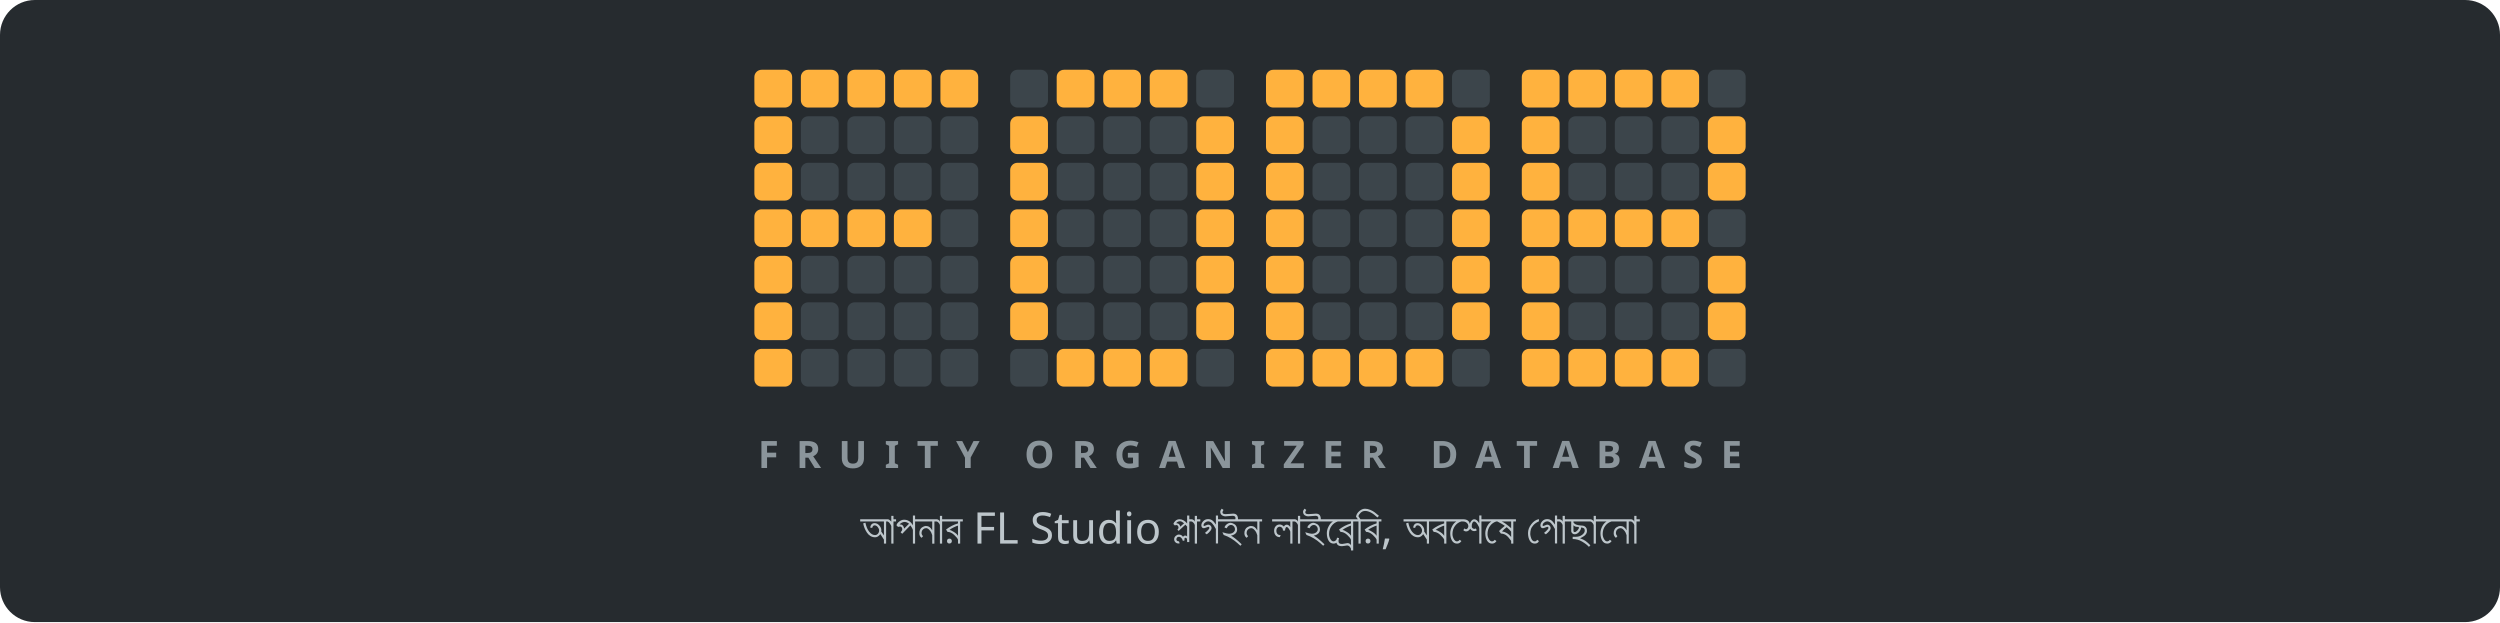
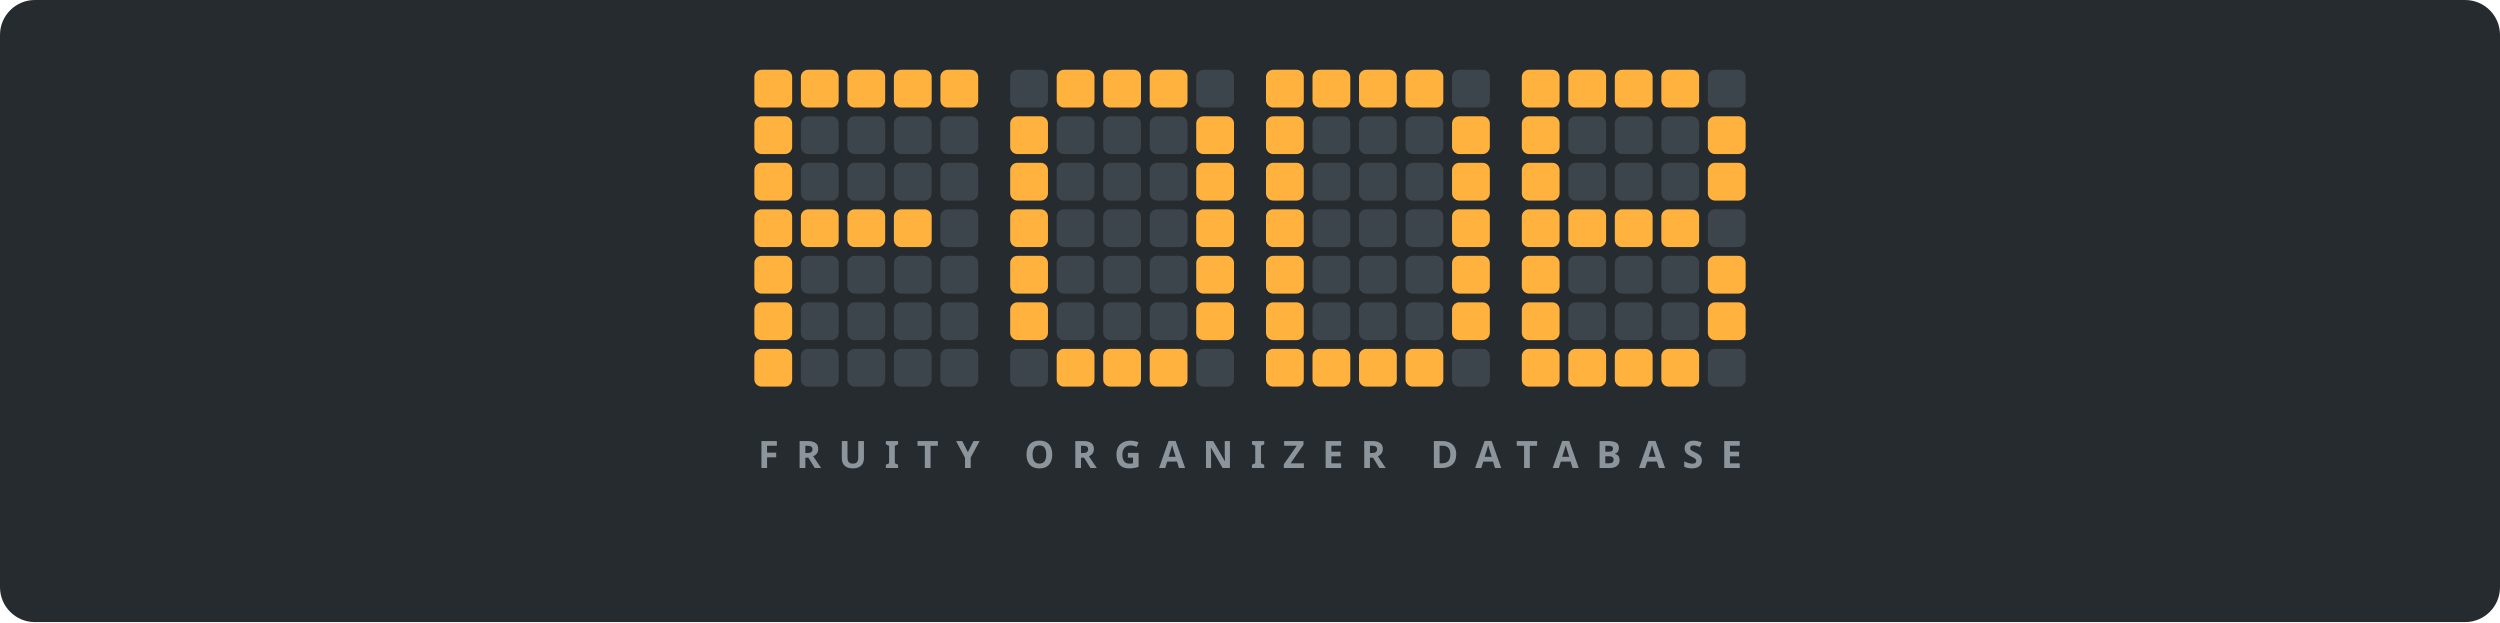
<svg xmlns="http://www.w3.org/2000/svg" viewBox="0 0 860 214" width="860" height="214" role="img" aria-label="FODB">
  <style>
.on{fill:#FFB23E;animation:hit 3.2s ease-out infinite}
.off{fill:#3C454B;animation:tick 3.2s ease-out infinite}
.title{font:600 13px Segoe UI, Noto Sans, Helvetica, Arial, sans-serif;letter-spacing:6px;fill:#8B959B}
- .tag{font:15px Segoe UI, Noto Sans, Helvetica, Arial, sans-serif;fill:#BDC6CB;animation:rise 1.1s ease-out both}
+ .tag{font:15px Segoe UI, Noto Sans, Helvetica, Arial, sans-serif;fill:#BDC6CB;opacity:0;animation:slogan 12s ease-in-out infinite both}
@keyframes hit{0%,100%{fill:#FFB23E;opacity:.86}4%{fill:#FFE3AE;opacity:1}20%{fill:#FFB23E;opacity:.86}}
@keyframes tick{0%,100%{fill:#3C454B}4%{fill:#6A747A}18%{fill:#3C454B}}
- @keyframes rise{from{opacity:0;transform:translateY(8px)}to{opacity:1;transform:none}}
- @media (prefers-reduced-motion:reduce){.on,.off,.tag{animation:none}}
+ @keyframes slogan{0%{opacity:0;transform:translateY(8px)}3%,30%{opacity:1;transform:none}33%,100%{opacity:0;transform:translateY(-6px)}}
+ @media (prefers-reduced-motion:reduce){.on,.off,.tag{animation:none}.first{opacity:1}}
</style>
  <rect width="860" height="214" rx="12" fill="#262B2F" />
  <rect class="on" x="259.5" y="24" width="13" height="13" rx="2.5" style="animation-delay:0.00s" />
  <rect class="on" x="275.5" y="24" width="13" height="13" rx="2.5" style="animation-delay:0.11s" />
  <rect class="on" x="291.5" y="24" width="13" height="13" rx="2.5" style="animation-delay:0.22s" />
  <rect class="on" x="307.5" y="24" width="13" height="13" rx="2.5" style="animation-delay:0.32s" />
  <rect class="on" x="323.5" y="24" width="13" height="13" rx="2.5" style="animation-delay:0.43s" />
  <rect class="on" x="259.5" y="40" width="13" height="13" rx="2.5" style="animation-delay:0.00s" />
  <rect class="off" x="275.5" y="40" width="13" height="13" rx="2.5" style="animation-delay:0.11s" />
  <rect class="off" x="291.5" y="40" width="13" height="13" rx="2.5" style="animation-delay:0.22s" />
  <rect class="off" x="307.5" y="40" width="13" height="13" rx="2.5" style="animation-delay:0.32s" />
  <rect class="off" x="323.5" y="40" width="13" height="13" rx="2.5" style="animation-delay:0.43s" />
  <rect class="on" x="259.5" y="56" width="13" height="13" rx="2.5" style="animation-delay:0.00s" />
  <rect class="off" x="275.5" y="56" width="13" height="13" rx="2.5" style="animation-delay:0.11s" />
  <rect class="off" x="291.5" y="56" width="13" height="13" rx="2.5" style="animation-delay:0.22s" />
  <rect class="off" x="307.5" y="56" width="13" height="13" rx="2.5" style="animation-delay:0.32s" />
  <rect class="off" x="323.5" y="56" width="13" height="13" rx="2.5" style="animation-delay:0.43s" />
  <rect class="on" x="259.5" y="72" width="13" height="13" rx="2.5" style="animation-delay:0.00s" />
  <rect class="on" x="275.5" y="72" width="13" height="13" rx="2.5" style="animation-delay:0.11s" />
  <rect class="on" x="291.5" y="72" width="13" height="13" rx="2.5" style="animation-delay:0.22s" />
  <rect class="on" x="307.5" y="72" width="13" height="13" rx="2.5" style="animation-delay:0.32s" />
  <rect class="off" x="323.5" y="72" width="13" height="13" rx="2.5" style="animation-delay:0.43s" />
  <rect class="on" x="259.5" y="88" width="13" height="13" rx="2.5" style="animation-delay:0.00s" />
  <rect class="off" x="275.5" y="88" width="13" height="13" rx="2.5" style="animation-delay:0.11s" />
  <rect class="off" x="291.5" y="88" width="13" height="13" rx="2.5" style="animation-delay:0.22s" />
  <rect class="off" x="307.5" y="88" width="13" height="13" rx="2.5" style="animation-delay:0.32s" />
  <rect class="off" x="323.5" y="88" width="13" height="13" rx="2.5" style="animation-delay:0.43s" />
  <rect class="on" x="259.5" y="104" width="13" height="13" rx="2.5" style="animation-delay:0.00s" />
  <rect class="off" x="275.5" y="104" width="13" height="13" rx="2.5" style="animation-delay:0.11s" />
  <rect class="off" x="291.5" y="104" width="13" height="13" rx="2.5" style="animation-delay:0.22s" />
  <rect class="off" x="307.5" y="104" width="13" height="13" rx="2.5" style="animation-delay:0.32s" />
  <rect class="off" x="323.5" y="104" width="13" height="13" rx="2.5" style="animation-delay:0.43s" />
  <rect class="on" x="259.5" y="120" width="13" height="13" rx="2.5" style="animation-delay:0.00s" />
  <rect class="off" x="275.5" y="120" width="13" height="13" rx="2.5" style="animation-delay:0.11s" />
  <rect class="off" x="291.5" y="120" width="13" height="13" rx="2.5" style="animation-delay:0.22s" />
  <rect class="off" x="307.5" y="120" width="13" height="13" rx="2.5" style="animation-delay:0.32s" />
  <rect class="off" x="323.5" y="120" width="13" height="13" rx="2.5" style="animation-delay:0.43s" />
  <rect class="off" x="347.5" y="24" width="13" height="13" rx="2.5" style="animation-delay:0.59s" />
  <rect class="on" x="363.5" y="24" width="13" height="13" rx="2.5" style="animation-delay:0.70s" />
  <rect class="on" x="379.5" y="24" width="13" height="13" rx="2.5" style="animation-delay:0.81s" />
  <rect class="on" x="395.5" y="24" width="13" height="13" rx="2.5" style="animation-delay:0.92s" />
  <rect class="off" x="411.5" y="24" width="13" height="13" rx="2.5" style="animation-delay:1.03s" />
  <rect class="on" x="347.5" y="40" width="13" height="13" rx="2.5" style="animation-delay:0.59s" />
  <rect class="off" x="363.5" y="40" width="13" height="13" rx="2.5" style="animation-delay:0.70s" />
  <rect class="off" x="379.5" y="40" width="13" height="13" rx="2.5" style="animation-delay:0.81s" />
  <rect class="off" x="395.5" y="40" width="13" height="13" rx="2.5" style="animation-delay:0.92s" />
  <rect class="on" x="411.5" y="40" width="13" height="13" rx="2.5" style="animation-delay:1.03s" />
  <rect class="on" x="347.5" y="56" width="13" height="13" rx="2.5" style="animation-delay:0.59s" />
  <rect class="off" x="363.5" y="56" width="13" height="13" rx="2.5" style="animation-delay:0.70s" />
  <rect class="off" x="379.5" y="56" width="13" height="13" rx="2.5" style="animation-delay:0.81s" />
  <rect class="off" x="395.5" y="56" width="13" height="13" rx="2.5" style="animation-delay:0.92s" />
  <rect class="on" x="411.5" y="56" width="13" height="13" rx="2.5" style="animation-delay:1.03s" />
  <rect class="on" x="347.5" y="72" width="13" height="13" rx="2.5" style="animation-delay:0.59s" />
  <rect class="off" x="363.5" y="72" width="13" height="13" rx="2.5" style="animation-delay:0.70s" />
  <rect class="off" x="379.5" y="72" width="13" height="13" rx="2.5" style="animation-delay:0.81s" />
  <rect class="off" x="395.5" y="72" width="13" height="13" rx="2.5" style="animation-delay:0.92s" />
  <rect class="on" x="411.5" y="72" width="13" height="13" rx="2.5" style="animation-delay:1.03s" />
  <rect class="on" x="347.5" y="88" width="13" height="13" rx="2.5" style="animation-delay:0.59s" />
  <rect class="off" x="363.5" y="88" width="13" height="13" rx="2.5" style="animation-delay:0.70s" />
  <rect class="off" x="379.5" y="88" width="13" height="13" rx="2.5" style="animation-delay:0.81s" />
  <rect class="off" x="395.5" y="88" width="13" height="13" rx="2.5" style="animation-delay:0.92s" />
  <rect class="on" x="411.5" y="88" width="13" height="13" rx="2.5" style="animation-delay:1.03s" />
  <rect class="on" x="347.5" y="104" width="13" height="13" rx="2.5" style="animation-delay:0.59s" />
  <rect class="off" x="363.5" y="104" width="13" height="13" rx="2.5" style="animation-delay:0.70s" />
  <rect class="off" x="379.5" y="104" width="13" height="13" rx="2.5" style="animation-delay:0.81s" />
  <rect class="off" x="395.5" y="104" width="13" height="13" rx="2.5" style="animation-delay:0.92s" />
  <rect class="on" x="411.5" y="104" width="13" height="13" rx="2.5" style="animation-delay:1.03s" />
  <rect class="off" x="347.5" y="120" width="13" height="13" rx="2.5" style="animation-delay:0.59s" />
  <rect class="on" x="363.5" y="120" width="13" height="13" rx="2.5" style="animation-delay:0.70s" />
  <rect class="on" x="379.5" y="120" width="13" height="13" rx="2.5" style="animation-delay:0.81s" />
  <rect class="on" x="395.5" y="120" width="13" height="13" rx="2.5" style="animation-delay:0.92s" />
  <rect class="off" x="411.5" y="120" width="13" height="13" rx="2.5" style="animation-delay:1.03s" />
  <rect class="on" x="435.5" y="24" width="13" height="13" rx="2.5" style="animation-delay:1.19s" />
  <rect class="on" x="451.5" y="24" width="13" height="13" rx="2.5" style="animation-delay:1.30s" />
  <rect class="on" x="467.5" y="24" width="13" height="13" rx="2.5" style="animation-delay:1.41s" />
  <rect class="on" x="483.5" y="24" width="13" height="13" rx="2.5" style="animation-delay:1.51s" />
  <rect class="off" x="499.5" y="24" width="13" height="13" rx="2.5" style="animation-delay:1.62s" />
  <rect class="on" x="435.5" y="40" width="13" height="13" rx="2.5" style="animation-delay:1.19s" />
  <rect class="off" x="451.5" y="40" width="13" height="13" rx="2.5" style="animation-delay:1.30s" />
  <rect class="off" x="467.5" y="40" width="13" height="13" rx="2.5" style="animation-delay:1.41s" />
  <rect class="off" x="483.5" y="40" width="13" height="13" rx="2.5" style="animation-delay:1.51s" />
  <rect class="on" x="499.5" y="40" width="13" height="13" rx="2.5" style="animation-delay:1.62s" />
  <rect class="on" x="435.5" y="56" width="13" height="13" rx="2.5" style="animation-delay:1.19s" />
  <rect class="off" x="451.5" y="56" width="13" height="13" rx="2.5" style="animation-delay:1.30s" />
  <rect class="off" x="467.5" y="56" width="13" height="13" rx="2.5" style="animation-delay:1.41s" />
  <rect class="off" x="483.5" y="56" width="13" height="13" rx="2.5" style="animation-delay:1.51s" />
  <rect class="on" x="499.5" y="56" width="13" height="13" rx="2.5" style="animation-delay:1.62s" />
  <rect class="on" x="435.5" y="72" width="13" height="13" rx="2.5" style="animation-delay:1.19s" />
  <rect class="off" x="451.5" y="72" width="13" height="13" rx="2.5" style="animation-delay:1.30s" />
  <rect class="off" x="467.5" y="72" width="13" height="13" rx="2.5" style="animation-delay:1.41s" />
  <rect class="off" x="483.5" y="72" width="13" height="13" rx="2.5" style="animation-delay:1.51s" />
  <rect class="on" x="499.5" y="72" width="13" height="13" rx="2.5" style="animation-delay:1.62s" />
  <rect class="on" x="435.5" y="88" width="13" height="13" rx="2.5" style="animation-delay:1.19s" />
  <rect class="off" x="451.5" y="88" width="13" height="13" rx="2.5" style="animation-delay:1.30s" />
  <rect class="off" x="467.5" y="88" width="13" height="13" rx="2.5" style="animation-delay:1.41s" />
  <rect class="off" x="483.5" y="88" width="13" height="13" rx="2.5" style="animation-delay:1.51s" />
  <rect class="on" x="499.5" y="88" width="13" height="13" rx="2.5" style="animation-delay:1.62s" />
  <rect class="on" x="435.5" y="104" width="13" height="13" rx="2.5" style="animation-delay:1.19s" />
  <rect class="off" x="451.5" y="104" width="13" height="13" rx="2.5" style="animation-delay:1.30s" />
  <rect class="off" x="467.5" y="104" width="13" height="13" rx="2.5" style="animation-delay:1.41s" />
  <rect class="off" x="483.5" y="104" width="13" height="13" rx="2.5" style="animation-delay:1.51s" />
  <rect class="on" x="499.5" y="104" width="13" height="13" rx="2.5" style="animation-delay:1.62s" />
  <rect class="on" x="435.5" y="120" width="13" height="13" rx="2.5" style="animation-delay:1.19s" />
  <rect class="on" x="451.5" y="120" width="13" height="13" rx="2.5" style="animation-delay:1.30s" />
  <rect class="on" x="467.5" y="120" width="13" height="13" rx="2.5" style="animation-delay:1.41s" />
  <rect class="on" x="483.5" y="120" width="13" height="13" rx="2.5" style="animation-delay:1.51s" />
  <rect class="off" x="499.5" y="120" width="13" height="13" rx="2.5" style="animation-delay:1.62s" />
  <rect class="on" x="523.5" y="24" width="13" height="13" rx="2.5" style="animation-delay:1.78s" />
  <rect class="on" x="539.5" y="24" width="13" height="13" rx="2.5" style="animation-delay:1.89s" />
  <rect class="on" x="555.5" y="24" width="13" height="13" rx="2.5" style="animation-delay:2.00s" />
  <rect class="on" x="571.5" y="24" width="13" height="13" rx="2.5" style="animation-delay:2.11s" />
  <rect class="off" x="587.5" y="24" width="13" height="13" rx="2.5" style="animation-delay:2.22s" />
  <rect class="on" x="523.5" y="40" width="13" height="13" rx="2.5" style="animation-delay:1.78s" />
  <rect class="off" x="539.5" y="40" width="13" height="13" rx="2.5" style="animation-delay:1.89s" />
  <rect class="off" x="555.5" y="40" width="13" height="13" rx="2.5" style="animation-delay:2.00s" />
  <rect class="off" x="571.5" y="40" width="13" height="13" rx="2.5" style="animation-delay:2.11s" />
  <rect class="on" x="587.5" y="40" width="13" height="13" rx="2.5" style="animation-delay:2.22s" />
  <rect class="on" x="523.5" y="56" width="13" height="13" rx="2.5" style="animation-delay:1.78s" />
  <rect class="off" x="539.5" y="56" width="13" height="13" rx="2.5" style="animation-delay:1.89s" />
  <rect class="off" x="555.5" y="56" width="13" height="13" rx="2.5" style="animation-delay:2.00s" />
  <rect class="off" x="571.5" y="56" width="13" height="13" rx="2.5" style="animation-delay:2.11s" />
  <rect class="on" x="587.5" y="56" width="13" height="13" rx="2.5" style="animation-delay:2.22s" />
  <rect class="on" x="523.5" y="72" width="13" height="13" rx="2.5" style="animation-delay:1.78s" />
  <rect class="on" x="539.5" y="72" width="13" height="13" rx="2.5" style="animation-delay:1.89s" />
  <rect class="on" x="555.5" y="72" width="13" height="13" rx="2.5" style="animation-delay:2.00s" />
  <rect class="on" x="571.5" y="72" width="13" height="13" rx="2.5" style="animation-delay:2.11s" />
  <rect class="off" x="587.5" y="72" width="13" height="13" rx="2.5" style="animation-delay:2.22s" />
  <rect class="on" x="523.5" y="88" width="13" height="13" rx="2.5" style="animation-delay:1.78s" />
  <rect class="off" x="539.5" y="88" width="13" height="13" rx="2.5" style="animation-delay:1.89s" />
  <rect class="off" x="555.5" y="88" width="13" height="13" rx="2.5" style="animation-delay:2.00s" />
  <rect class="off" x="571.5" y="88" width="13" height="13" rx="2.5" style="animation-delay:2.11s" />
  <rect class="on" x="587.5" y="88" width="13" height="13" rx="2.5" style="animation-delay:2.22s" />
  <rect class="on" x="523.5" y="104" width="13" height="13" rx="2.5" style="animation-delay:1.78s" />
  <rect class="off" x="539.5" y="104" width="13" height="13" rx="2.5" style="animation-delay:1.89s" />
  <rect class="off" x="555.5" y="104" width="13" height="13" rx="2.5" style="animation-delay:2.00s" />
  <rect class="off" x="571.5" y="104" width="13" height="13" rx="2.5" style="animation-delay:2.11s" />
  <rect class="on" x="587.5" y="104" width="13" height="13" rx="2.5" style="animation-delay:2.22s" />
  <rect class="on" x="523.5" y="120" width="13" height="13" rx="2.5" style="animation-delay:1.78s" />
  <rect class="on" x="539.5" y="120" width="13" height="13" rx="2.5" style="animation-delay:1.89s" />
  <rect class="on" x="555.5" y="120" width="13" height="13" rx="2.5" style="animation-delay:2.00s" />
  <rect class="on" x="571.5" y="120" width="13" height="13" rx="2.5" style="animation-delay:2.11s" />
  <rect class="off" x="587.5" y="120" width="13" height="13" rx="2.5" style="animation-delay:2.22s" />
  <text class="title" x="430.0" y="161" text-anchor="middle">FRUITY ORGANIZER DATABASE</text>
-   <text class="tag" x="430.0" y="187" text-anchor="middle">আপনার FL Studio প্লাগইন লাইব্রেরি, অবশেষে গোছানো</text>
+   <text class="tag first" x="430.0" y="187" text-anchor="middle" style="animation-delay:0s">আপনার লাইব্রেরিতে নিখুঁত শৃঙ্খলা।</text>
+   <text class="tag" x="430.0" y="187" text-anchor="middle" style="animation-delay:4s">তালিকা ঘেঁটে যারা ক্লান্ত, তাদের জন্য অর্গানাইজার।</text>
+   <text class="tag" x="430.0" y="187" text-anchor="middle" style="animation-delay:8s">অনেক টুল? সব কিছু জায়গামতো রাখো!</text>
</svg>
